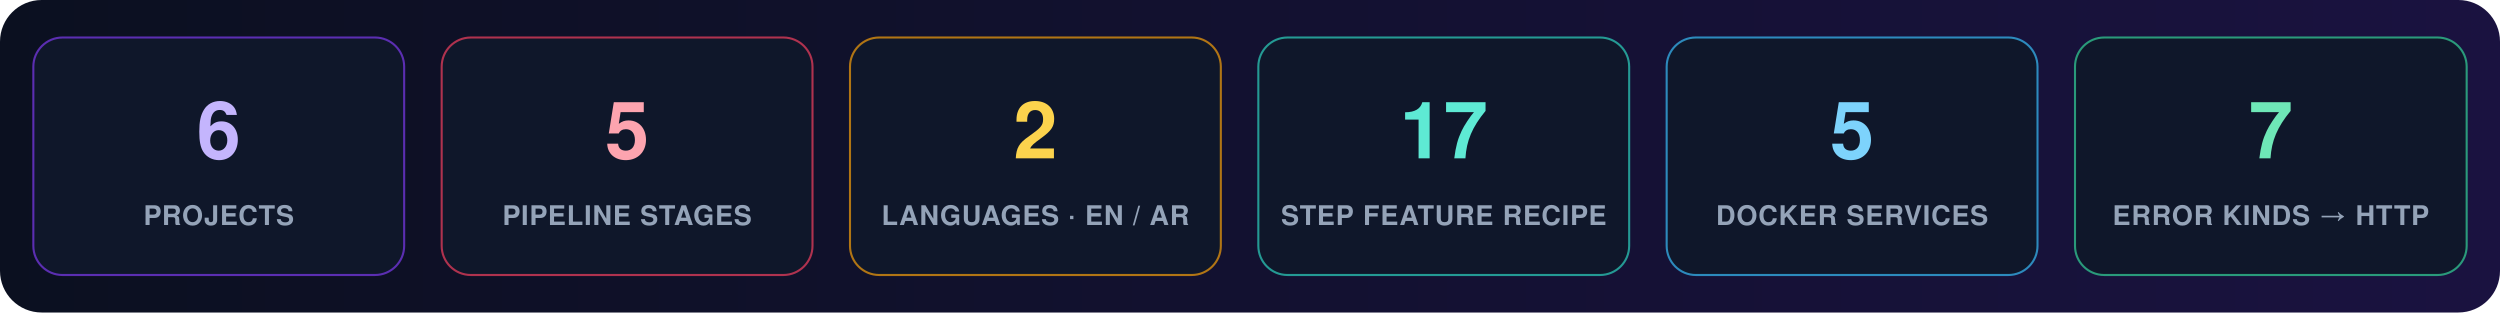
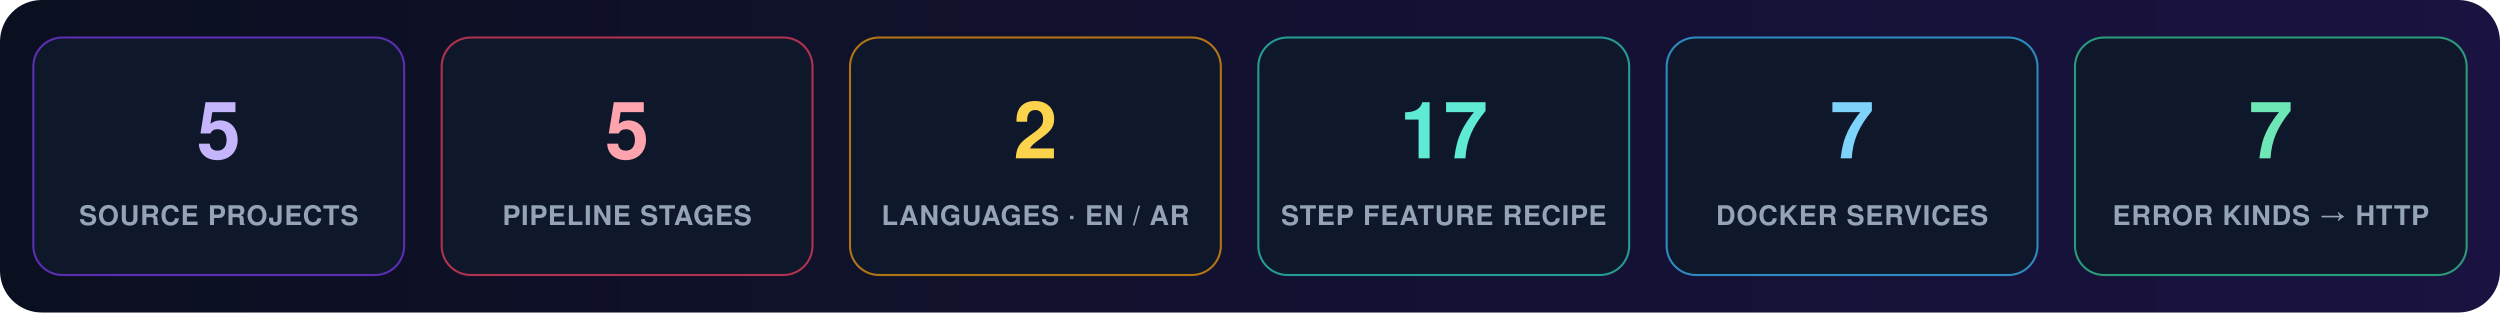
<svg xmlns="http://www.w3.org/2000/svg" width="1200" height="150" viewBox="0 0 1200 150" role="img" aria-labelledby="t">
  <defs>
    <linearGradient id="bg" x1="0" y1="0" x2="1" y2="0">
      <stop offset="0" stop-color="#0B1020" />
      <stop offset="1" stop-color="#1A1240" />
    </linearGradient>
    <style>
      text { font-family: 'Segoe UI', 'Helvetica Neue', Helvetica, Arial, sans-serif; text-anchor: middle; }
      .n { font-size: 38px; font-weight: 800; }
      .l { font-size: 13px; fill: #94A3B8; font-weight: 600; letter-spacing: .4px; }
    </style>
  </defs>
  <rect width="1200" height="150" rx="20" fill="url(#bg)" />
  <g transform="translate(0 0)">
    <rect x="16" y="18" width="178" height="114" rx="14" fill="#0F172A" stroke="#7C3AED" stroke-opacity=".7" />
-     <text x="105" y="76" class="n" fill="#C4B5FD">6</text>
-     <text x="105" y="108" class="l">PROJECTS</text>
+     <text x="105" y="76" class="n" fill="#C4B5FD">5</text>
+     <text x="105" y="108" class="l">SOURCE PROJECTS</text>
    <rect x="212" y="18" width="178" height="114" rx="14" fill="#0F172A" stroke="#F43F5E" stroke-opacity=".7" />
    <text x="301" y="76" class="n" fill="#FDA4AF">5</text>
    <text x="301" y="108" class="l">PIPELINE STAGES</text>
    <rect x="408" y="18" width="178" height="114" rx="14" fill="#0F172A" stroke="#F59E0B" stroke-opacity=".7" />
    <text x="497" y="76" class="n" fill="#FCD34D">2</text>
    <text x="497" y="108" class="l">LANGUAGES · EN / AR</text>
    <rect x="604" y="18" width="178" height="114" rx="14" fill="#0F172A" stroke="#2DD4BF" stroke-opacity=".7" />
    <text x="693" y="76" class="n" fill="#5EEAD4">17</text>
    <text x="693" y="108" class="l">STEP FEATURE RECIPE</text>
    <rect x="800" y="18" width="178" height="114" rx="14" fill="#0F172A" stroke="#38BDF8" stroke-opacity=".7" />
-     <text x="889" y="76" class="n" fill="#7DD3FC">5</text>
+     <text x="889" y="76" class="n" fill="#7DD3FC">7</text>
    <text x="889" y="108" class="l">DOCKER SERVICES</text>
    <rect x="996" y="18" width="188" height="114" rx="14" fill="#0F172A" stroke="#34D399" stroke-opacity=".7" />
    <text x="1090" y="76" class="n" fill="#6EE7B7">7</text>
    <text x="1090" y="108" class="l">ERROR KINDS → HTTP</text>
  </g>
</svg>
